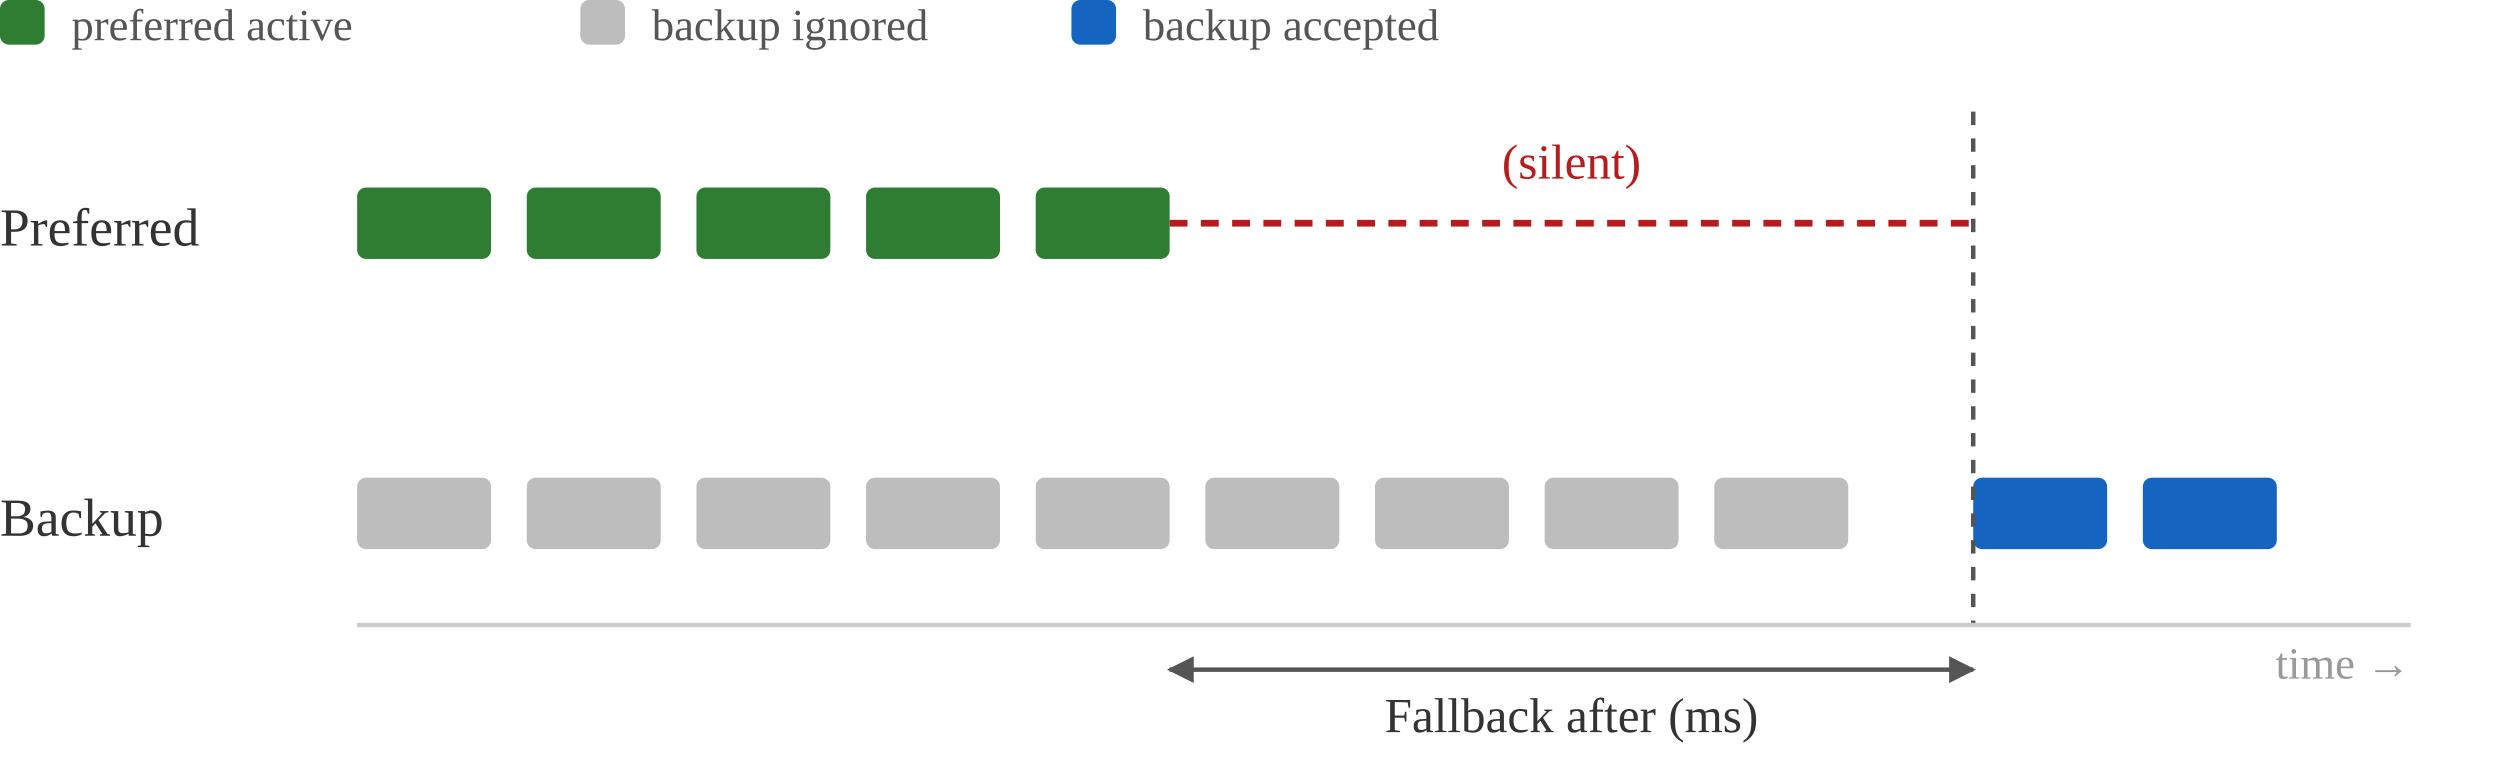
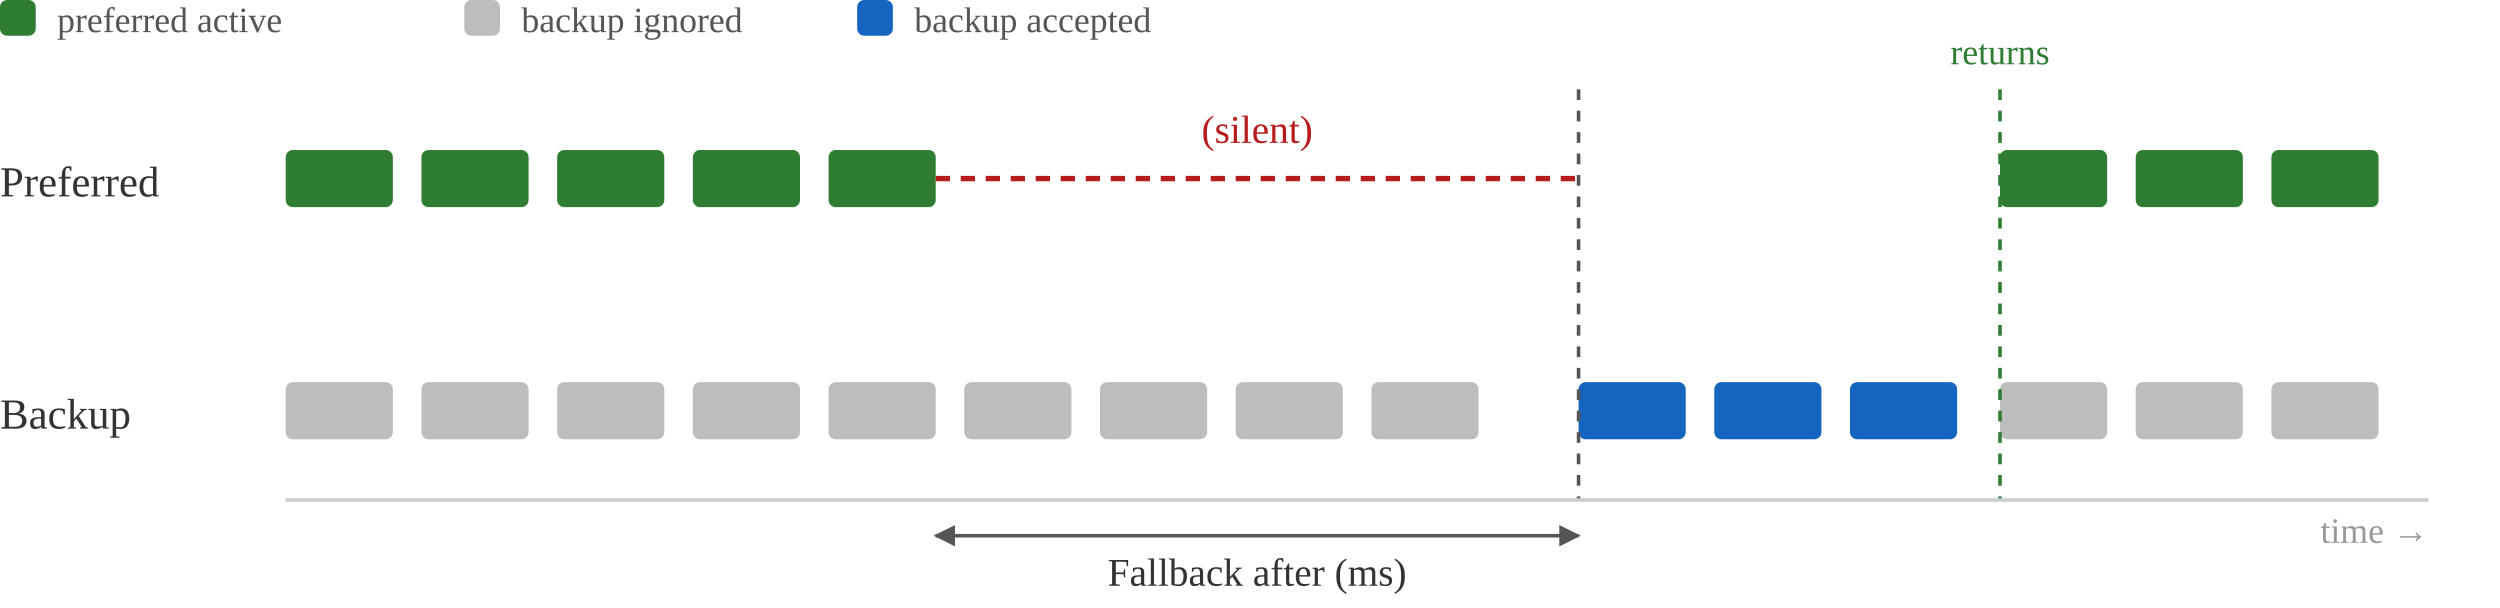
- <svg xmlns="http://www.w3.org/2000/svg" viewBox="0 0 560 170" role="img" aria-label="Fallback timeline: the backup source takes over only after the preferred source has been silent for the configured threshold.">
+ <svg xmlns="http://www.w3.org/2000/svg" viewBox="0 0 700 170" role="img" aria-label="Fallback timeline: the backup source takes over after the preferred source is silent, then the preferred immediately wins when it returns.">
  <defs>
    <marker id="arrow" viewBox="0 0 10 10" refX="9" refY="5" markerWidth="6" markerHeight="6" orient="auto-start-reverse">
      <path d="M 0 0 L 10 5 L 0 10 z" fill="#555" />
    </marker>
  </defs>
  <text x="0" y="55" font-size="12" fill="#333">Preferred</text>
  <text x="0" y="120" font-size="12" fill="#333">Backup</text>
  <rect x="80" y="42" width="30" height="16" fill="#2e7d32" rx="2" />
  <rect x="118" y="42" width="30" height="16" fill="#2e7d32" rx="2" />
  <rect x="156" y="42" width="30" height="16" fill="#2e7d32" rx="2" />
  <rect x="194" y="42" width="30" height="16" fill="#2e7d32" rx="2" />
  <rect x="232" y="42" width="30" height="16" fill="#2e7d32" rx="2" />
  <line x1="262" y1="50" x2="442" y2="50" stroke="#b71c1c" stroke-width="1.5" stroke-dasharray="4 3" />
  <text x="352" y="40" font-size="11" fill="#b71c1c" text-anchor="middle">(silent)</text>
+   <rect x="560" y="42" width="30" height="16" fill="#2e7d32" rx="2" />
+   <rect x="598" y="42" width="30" height="16" fill="#2e7d32" rx="2" />
+   <rect x="636" y="42" width="30" height="16" fill="#2e7d32" rx="2" />
  <rect x="80" y="107" width="30" height="16" fill="#bdbdbd" rx="2" />
  <rect x="118" y="107" width="30" height="16" fill="#bdbdbd" rx="2" />
  <rect x="156" y="107" width="30" height="16" fill="#bdbdbd" rx="2" />
  <rect x="194" y="107" width="30" height="16" fill="#bdbdbd" rx="2" />
  <rect x="232" y="107" width="30" height="16" fill="#bdbdbd" rx="2" />
  <rect x="270" y="107" width="30" height="16" fill="#bdbdbd" rx="2" />
  <rect x="308" y="107" width="30" height="16" fill="#bdbdbd" rx="2" />
  <rect x="346" y="107" width="30" height="16" fill="#bdbdbd" rx="2" />
  <rect x="384" y="107" width="30" height="16" fill="#bdbdbd" rx="2" />
  <rect x="442" y="107" width="30" height="16" fill="#1565c0" rx="2" />
  <rect x="480" y="107" width="30" height="16" fill="#1565c0" rx="2" />
+   <rect x="518" y="107" width="30" height="16" fill="#1565c0" rx="2" />
+   <rect x="560" y="107" width="30" height="16" fill="#bdbdbd" rx="2" />
+   <rect x="598" y="107" width="30" height="16" fill="#bdbdbd" rx="2" />
+   <rect x="636" y="107" width="30" height="16" fill="#bdbdbd" rx="2" />
  <line x1="442" y1="25" x2="442" y2="140" stroke="#555" stroke-width="1" stroke-dasharray="3 3" />
  <line x1="262" y1="150" x2="442" y2="150" stroke="#555" stroke-width="1" marker-start="url(#arrow)" marker-end="url(#arrow)" />
  <text x="352" y="164" font-size="11" fill="#333" text-anchor="middle">Fallback after (ms)</text>
+   <line x1="560" y1="25" x2="560" y2="140" stroke="#2e7d32" stroke-width="1" stroke-dasharray="3 3" />
+   <text x="560" y="18" font-size="10" fill="#2e7d32" text-anchor="middle">returns</text>
  <rect x="0" y="0" width="10" height="10" fill="#2e7d32" rx="2" />
  <text x="16" y="9" font-size="10" fill="#555">preferred active</text>
  <rect x="130" y="0" width="10" height="10" fill="#bdbdbd" rx="2" />
  <text x="146" y="9" font-size="10" fill="#555">backup ignored</text>
  <rect x="240" y="0" width="10" height="10" fill="#1565c0" rx="2" />
  <text x="256" y="9" font-size="10" fill="#555">backup accepted</text>
-   <line x1="80" y1="140" x2="540" y2="140" stroke="#ccc" stroke-width="1" />
-   <text x="540" y="140" font-size="10" fill="#999" text-anchor="end" dy="12">time →</text>
+   <line x1="80" y1="140" x2="680" y2="140" stroke="#ccc" stroke-width="1" />
+   <text x="680" y="140" font-size="10" fill="#999" text-anchor="end" dy="12">time →</text>
</svg>
